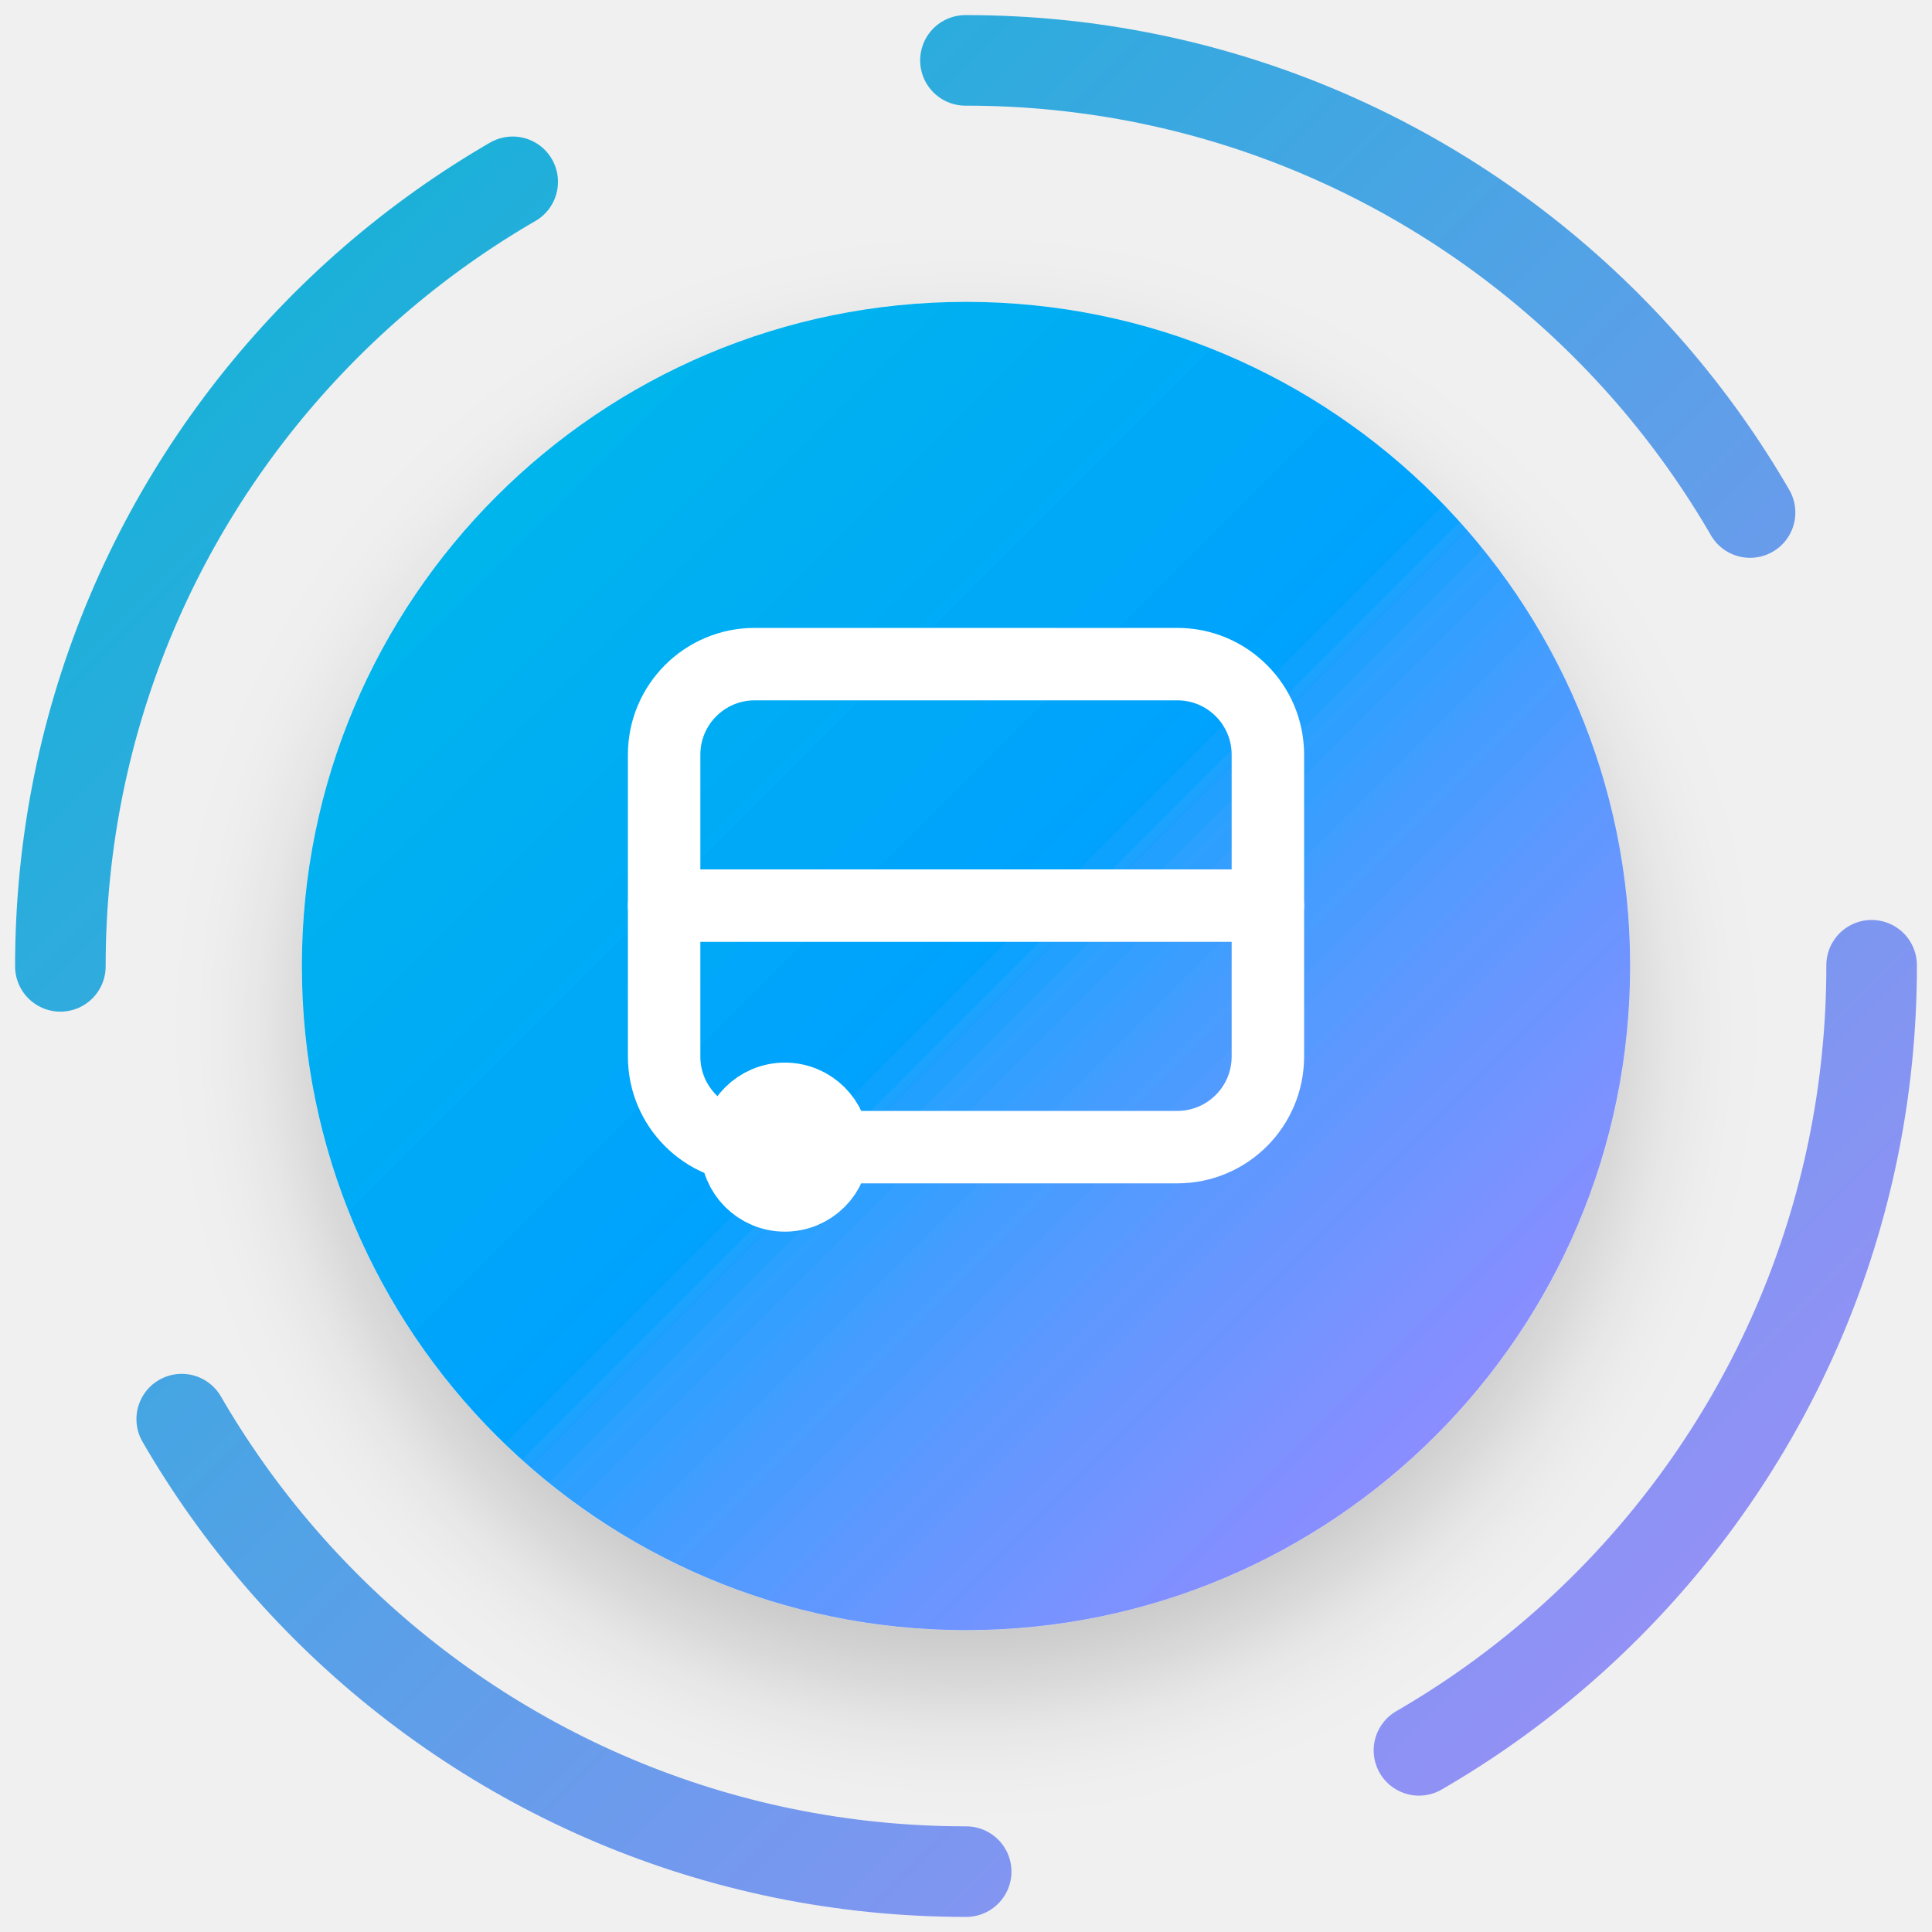
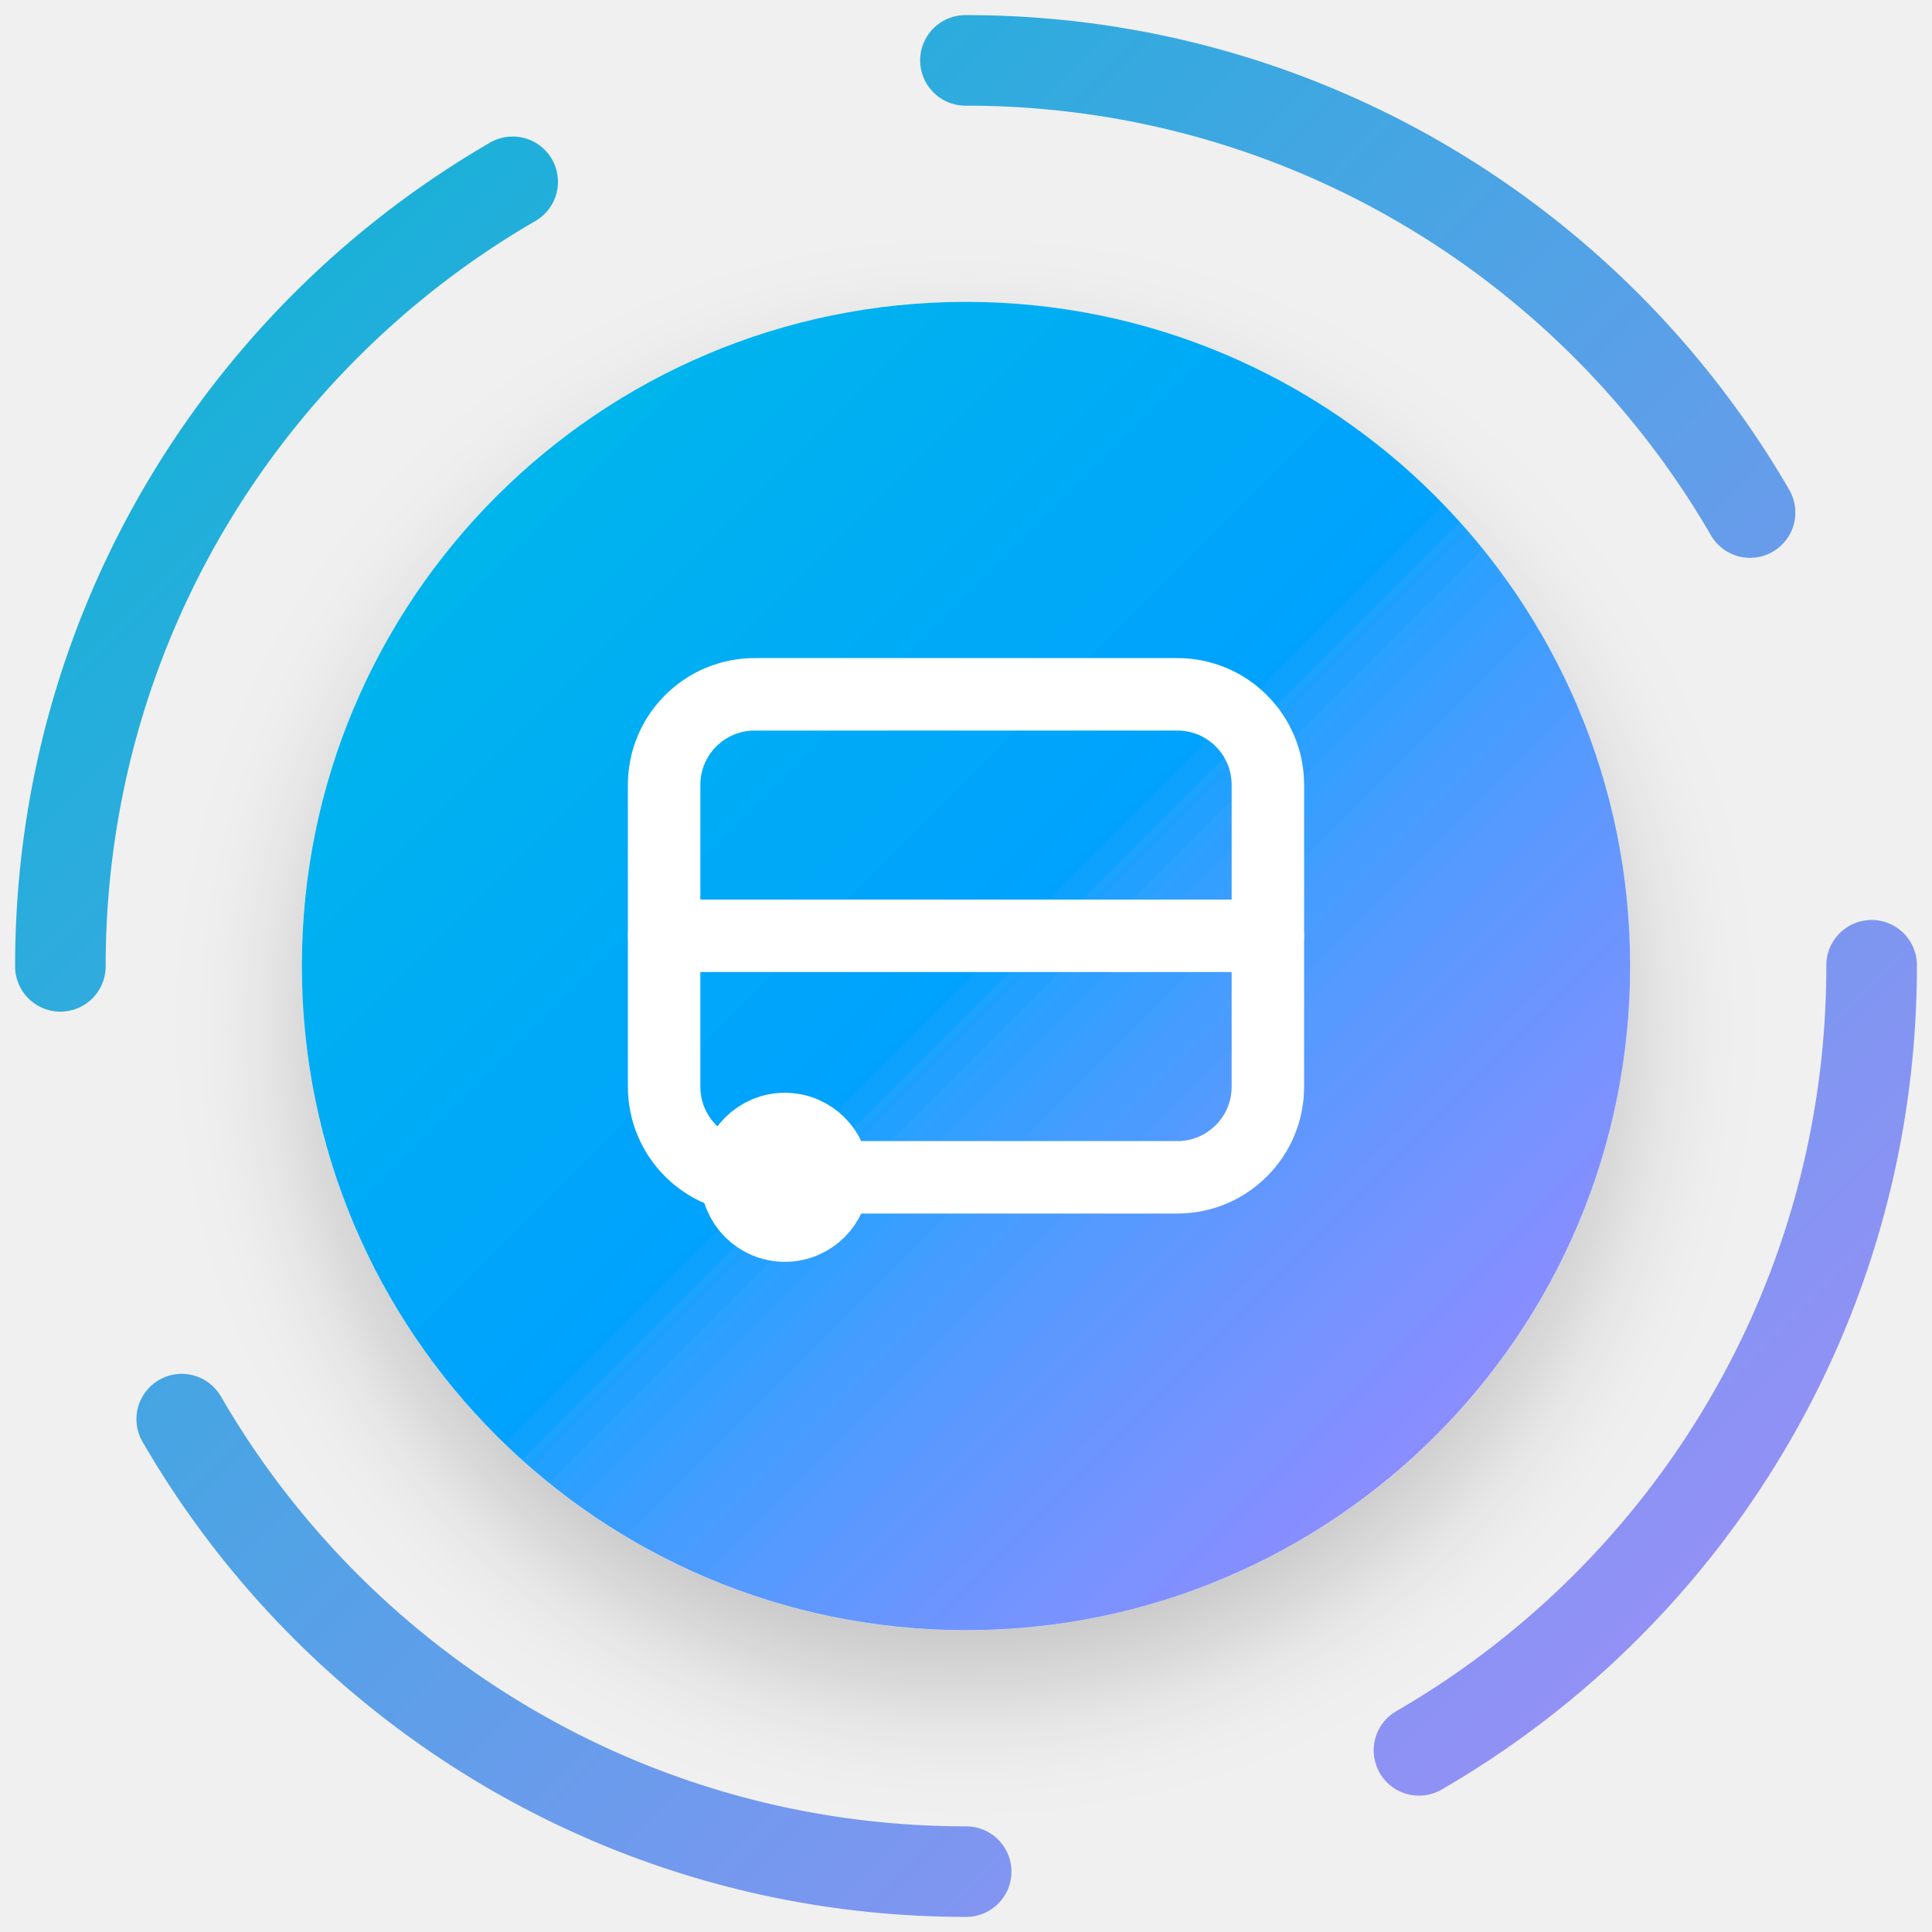
<svg xmlns="http://www.w3.org/2000/svg" width="64" height="64" viewBox="0 0 64 64" role="img" aria-label="Testing Tactician – Diamond">
  <defs>
    <linearGradient id="ring" x1="0" y1="0" x2="1" y2="1">
      <stop offset="0%" stop-color="#00CFFF" />
      <stop offset="100%" stop-color="#4DD4FF" />
    </linearGradient>
    <linearGradient id="inner" x1="0" y1="0" x2="1" y2="1">
      <stop offset="0%" stop-color="#06b6d4" />
      <stop offset="100%" stop-color="#a78bfa" />
    </linearGradient>
    <filter id="shadow" x="-20%" y="-20%" width="140%" height="140%">
      <feDropShadow dx="0" dy="2" stdDeviation="2" flood-color="#000" flood-opacity=".18" />
    </filter>
    <filter id="saturation" x="-20%" y="-20%" width="140%" height="140%">
      <feColorMatrix type="saturate" values="1.4" />
    </filter>
  </defs>
  <g filter="url(#shadow)">
    <circle cx="32" cy="32" r="22" fill="url(#inner)" filter="url(#saturation)" />
  </g>
  <g fill="none" stroke="#fff" stroke-width="2.4" stroke-linecap="round" stroke-linejoin="round">
-     <rect x="22" y="22" width="20" height="16" rx="3" />
-     <path d="M22 30 H42" />
-     <circle cx="26" cy="38" r="1.6" fill="#fff" />
+     <rect x="22" y="23" width="20" height="16" rx="3" />
+     <path d="M22 31 H42" />
+     <circle cx="26" cy="39" r="1.6" fill="#fff" />
  </g>
  <circle cx="32" cy="32" r="30" fill="none" stroke="url(#inner)" stroke-width="3" stroke-linecap="round" stroke-dasharray="31.416 157.08" stroke-dashoffset="0" />
  <circle cx="32" cy="32" r="30" fill="none" stroke="url(#inner)" stroke-width="3" stroke-linecap="round" stroke-dasharray="31.416 157.08" stroke-dashoffset="47.124" />
  <circle cx="32" cy="32" r="30" fill="none" stroke="url(#inner)" stroke-width="3" stroke-linecap="round" stroke-dasharray="31.416 157.08" stroke-dashoffset="94.248" />
  <circle cx="32" cy="32" r="30" fill="none" stroke="url(#inner)" stroke-width="3" stroke-linecap="round" stroke-dasharray="31.416 157.08" stroke-dashoffset="141.372" />
</svg>
